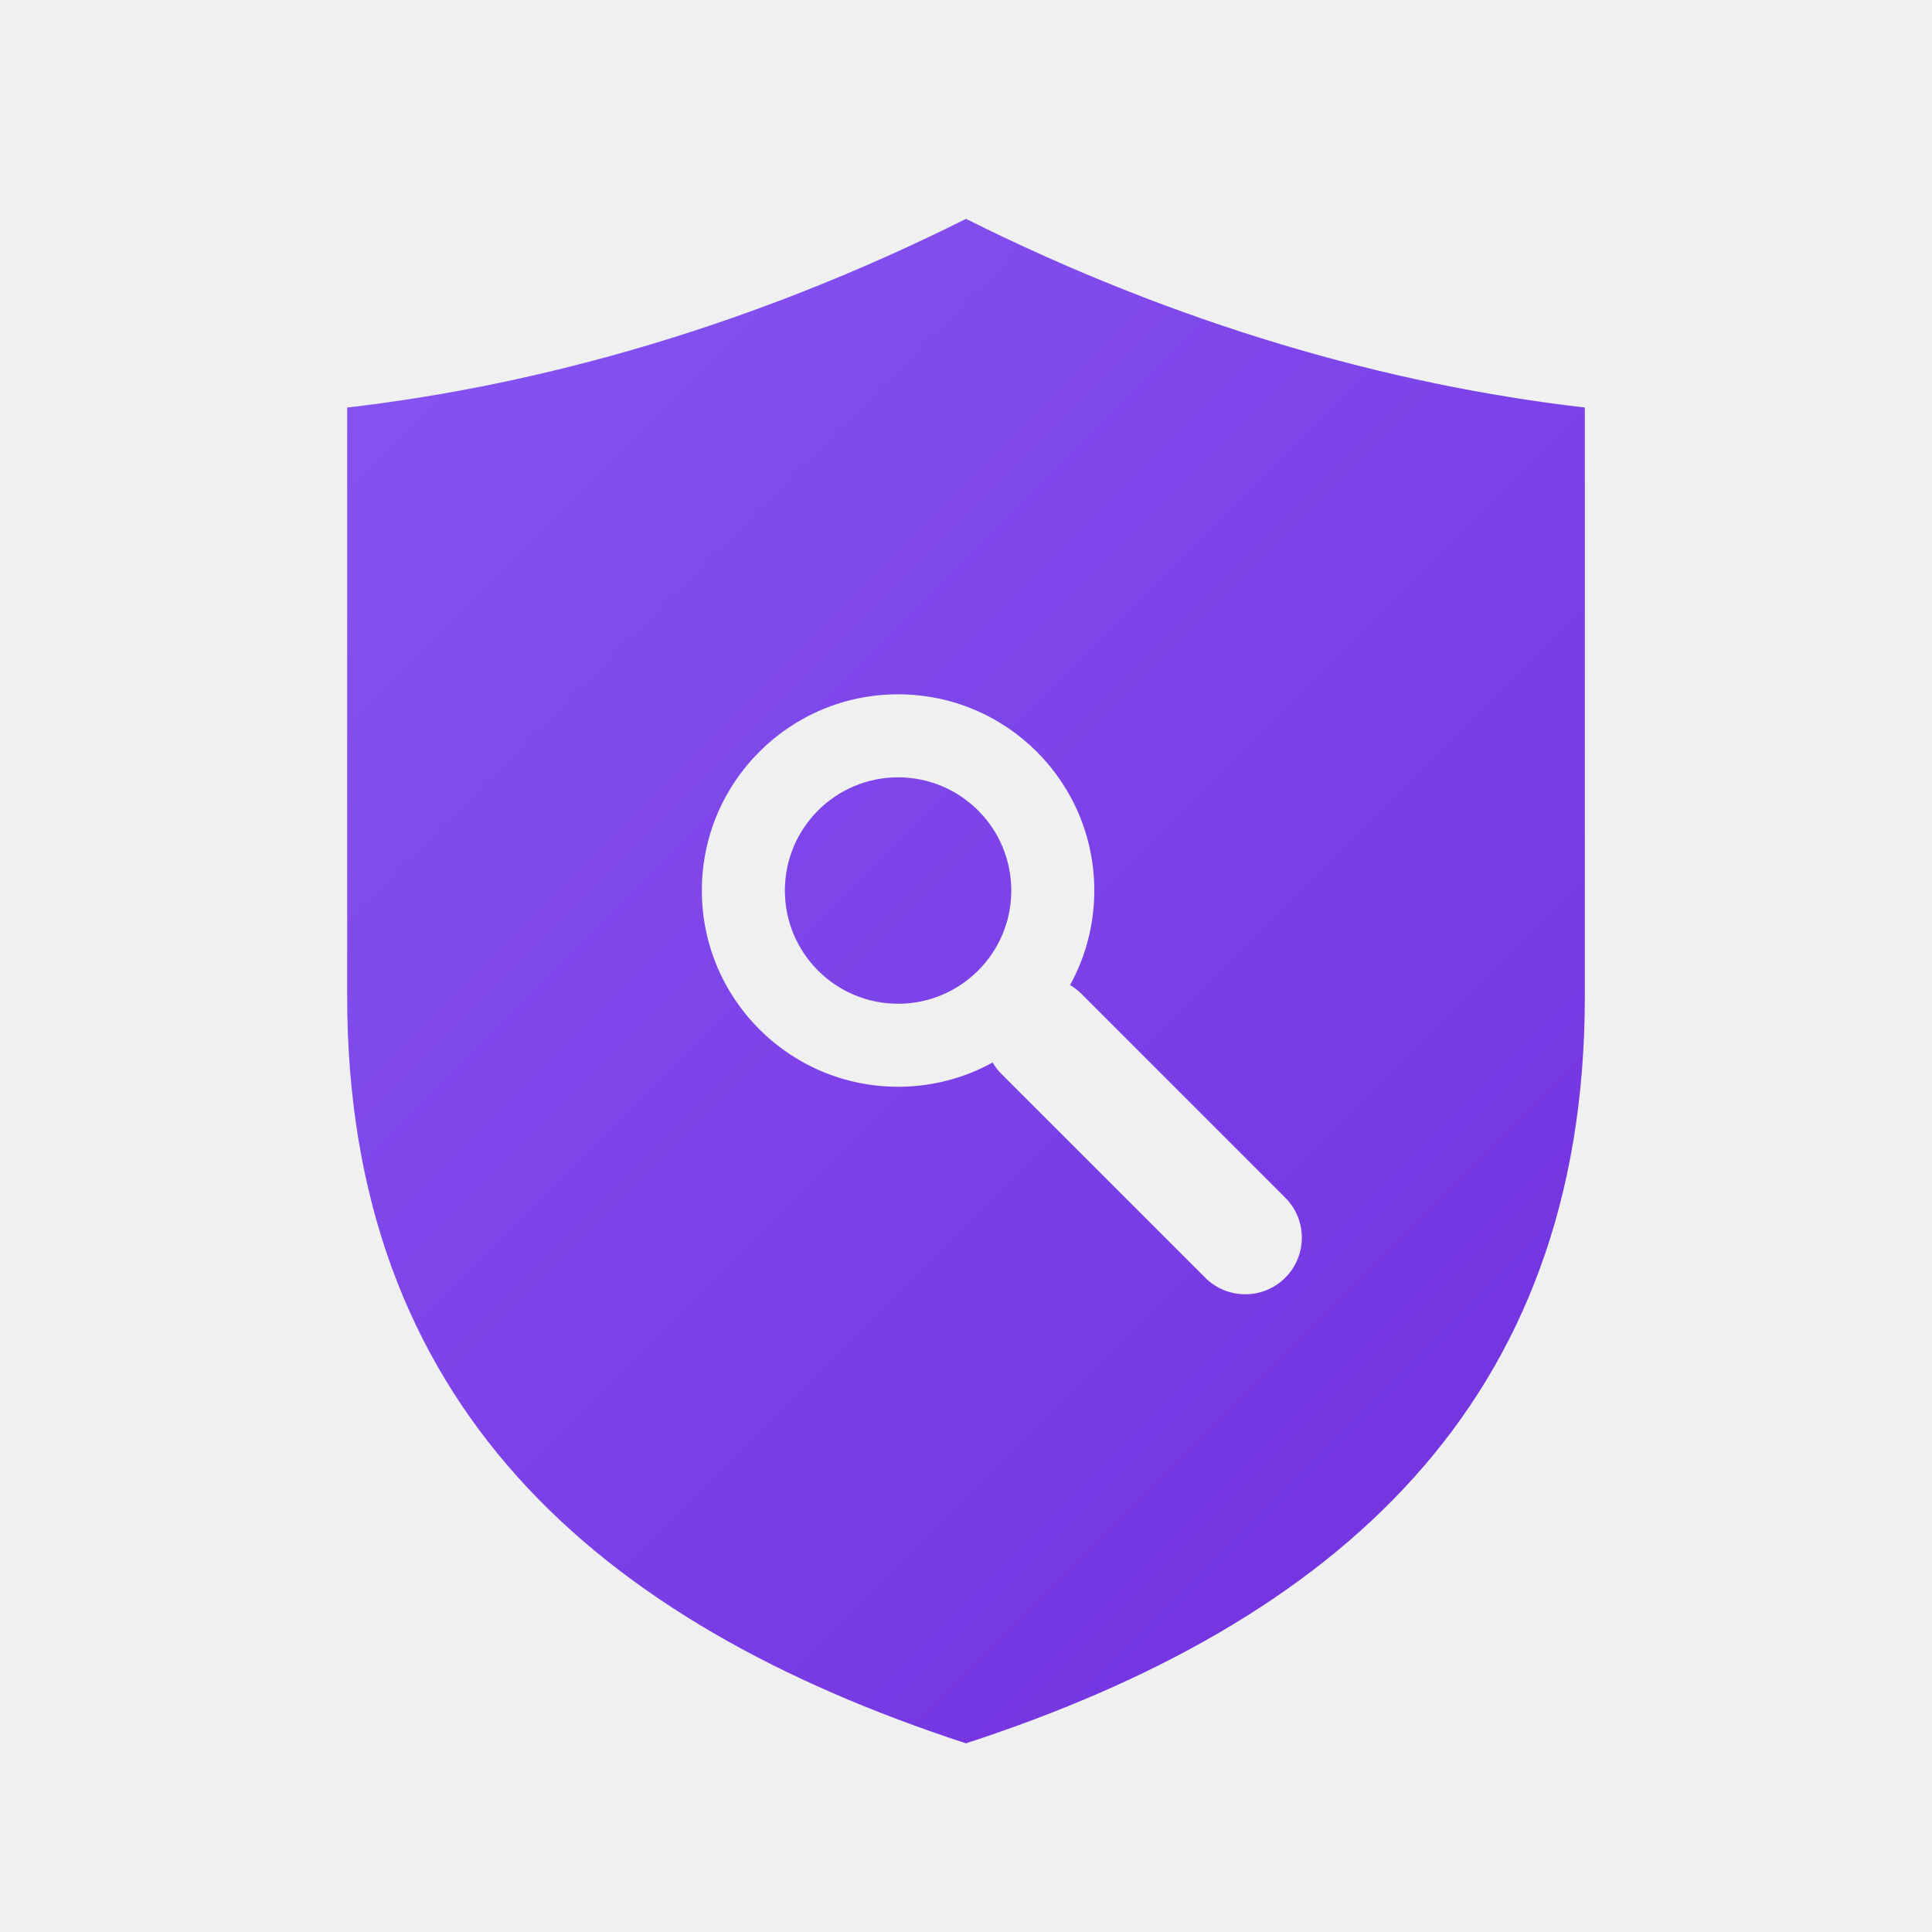
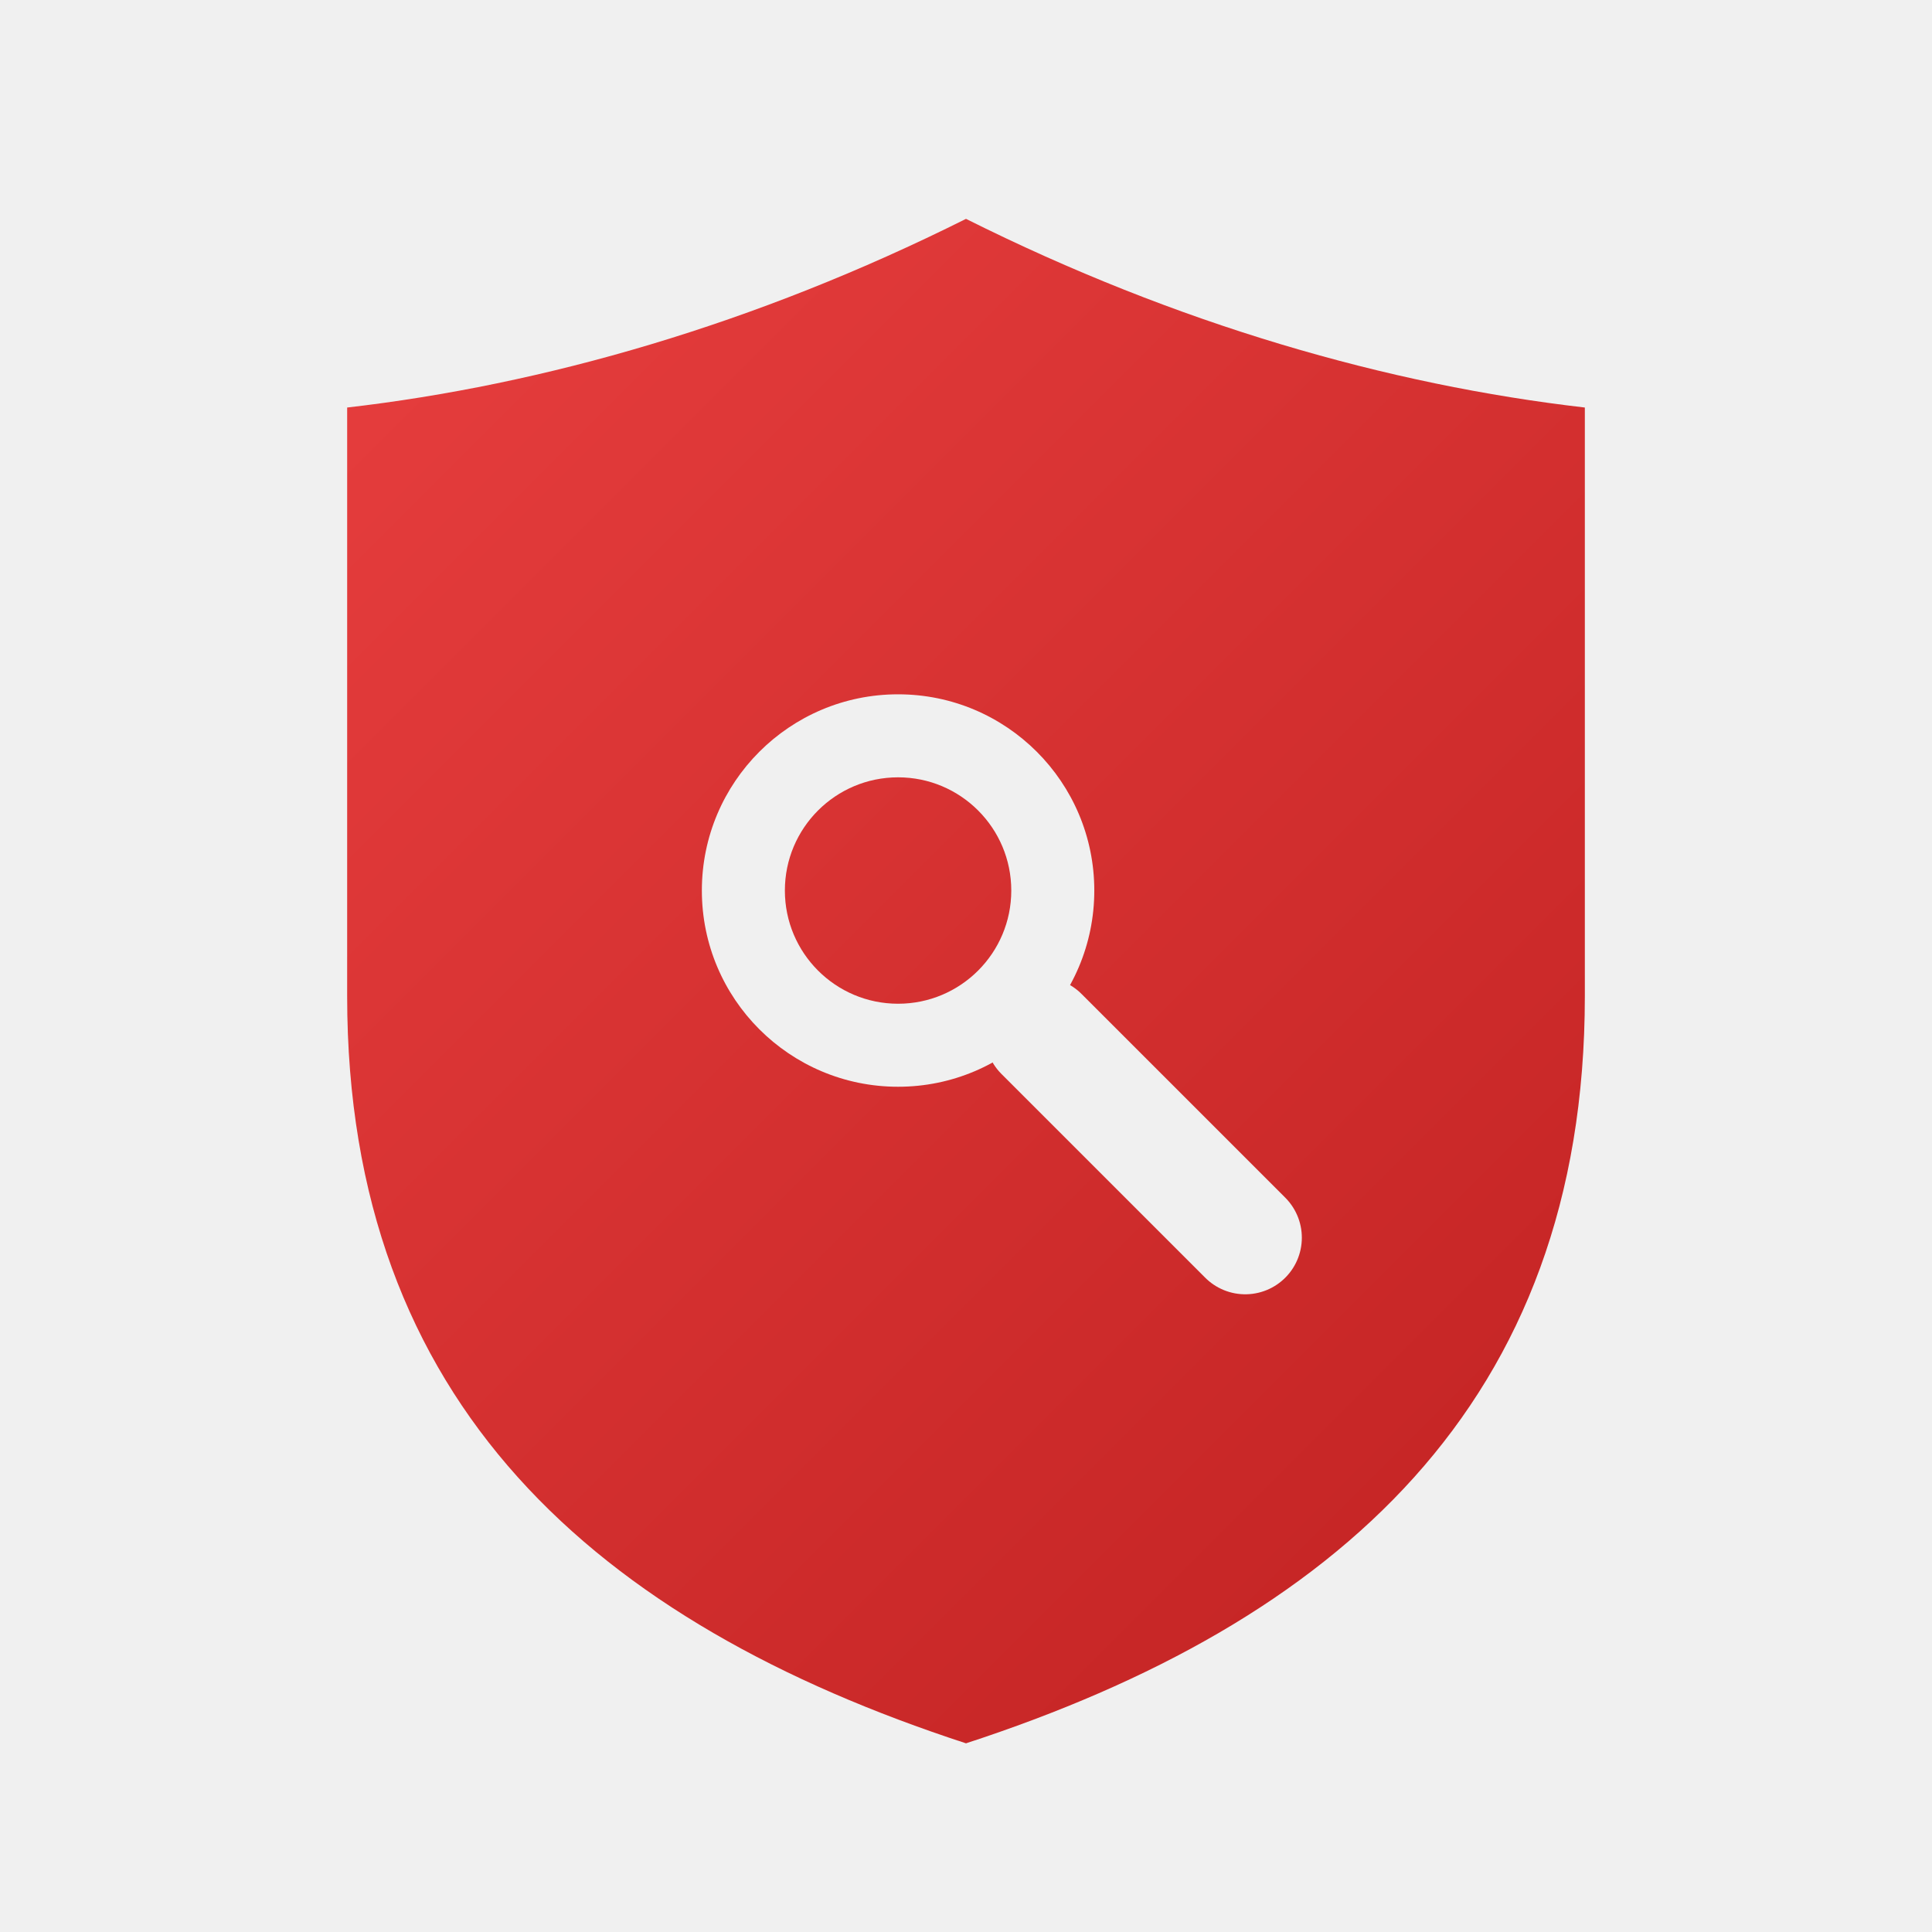
<svg xmlns="http://www.w3.org/2000/svg" viewBox="0 0 512 512" width="512" height="512" role="img" aria-label="SentrySearch logo">
  <defs>
    <linearGradient id="ssg" gradientUnits="userSpaceOnUse" x1="0" y1="0" x2="512" y2="512">
-       <stop offset="0" stop-color="#8b5cf6" />
-       <stop offset="1" stop-color="#6d28d9" />
+       <stop offset="0" stop-color="#ef4444" />
+       <stop offset="1" stop-color="#b91c1c" />
    </linearGradient>
    <mask id="ssshield">
      <path fill="#ffffff" d="M256 58 C312 86 368 102 420 108 V264 C420 372 354 430 256 462 C158 430 92 372 92 264 V108 C144 102 200 86 256 58 Z" />
      <circle cx="238" cy="236" r="52" fill="#000000" />
      <circle cx="238" cy="236" r="30" fill="#ffffff" />
      <path d="M276 274 L330 328" fill="none" stroke="#000000" stroke-width="30" stroke-linecap="round" />
    </mask>
  </defs>
  <rect width="512" height="512" fill="url(#ssg)" mask="url(#ssshield)" />
</svg>
